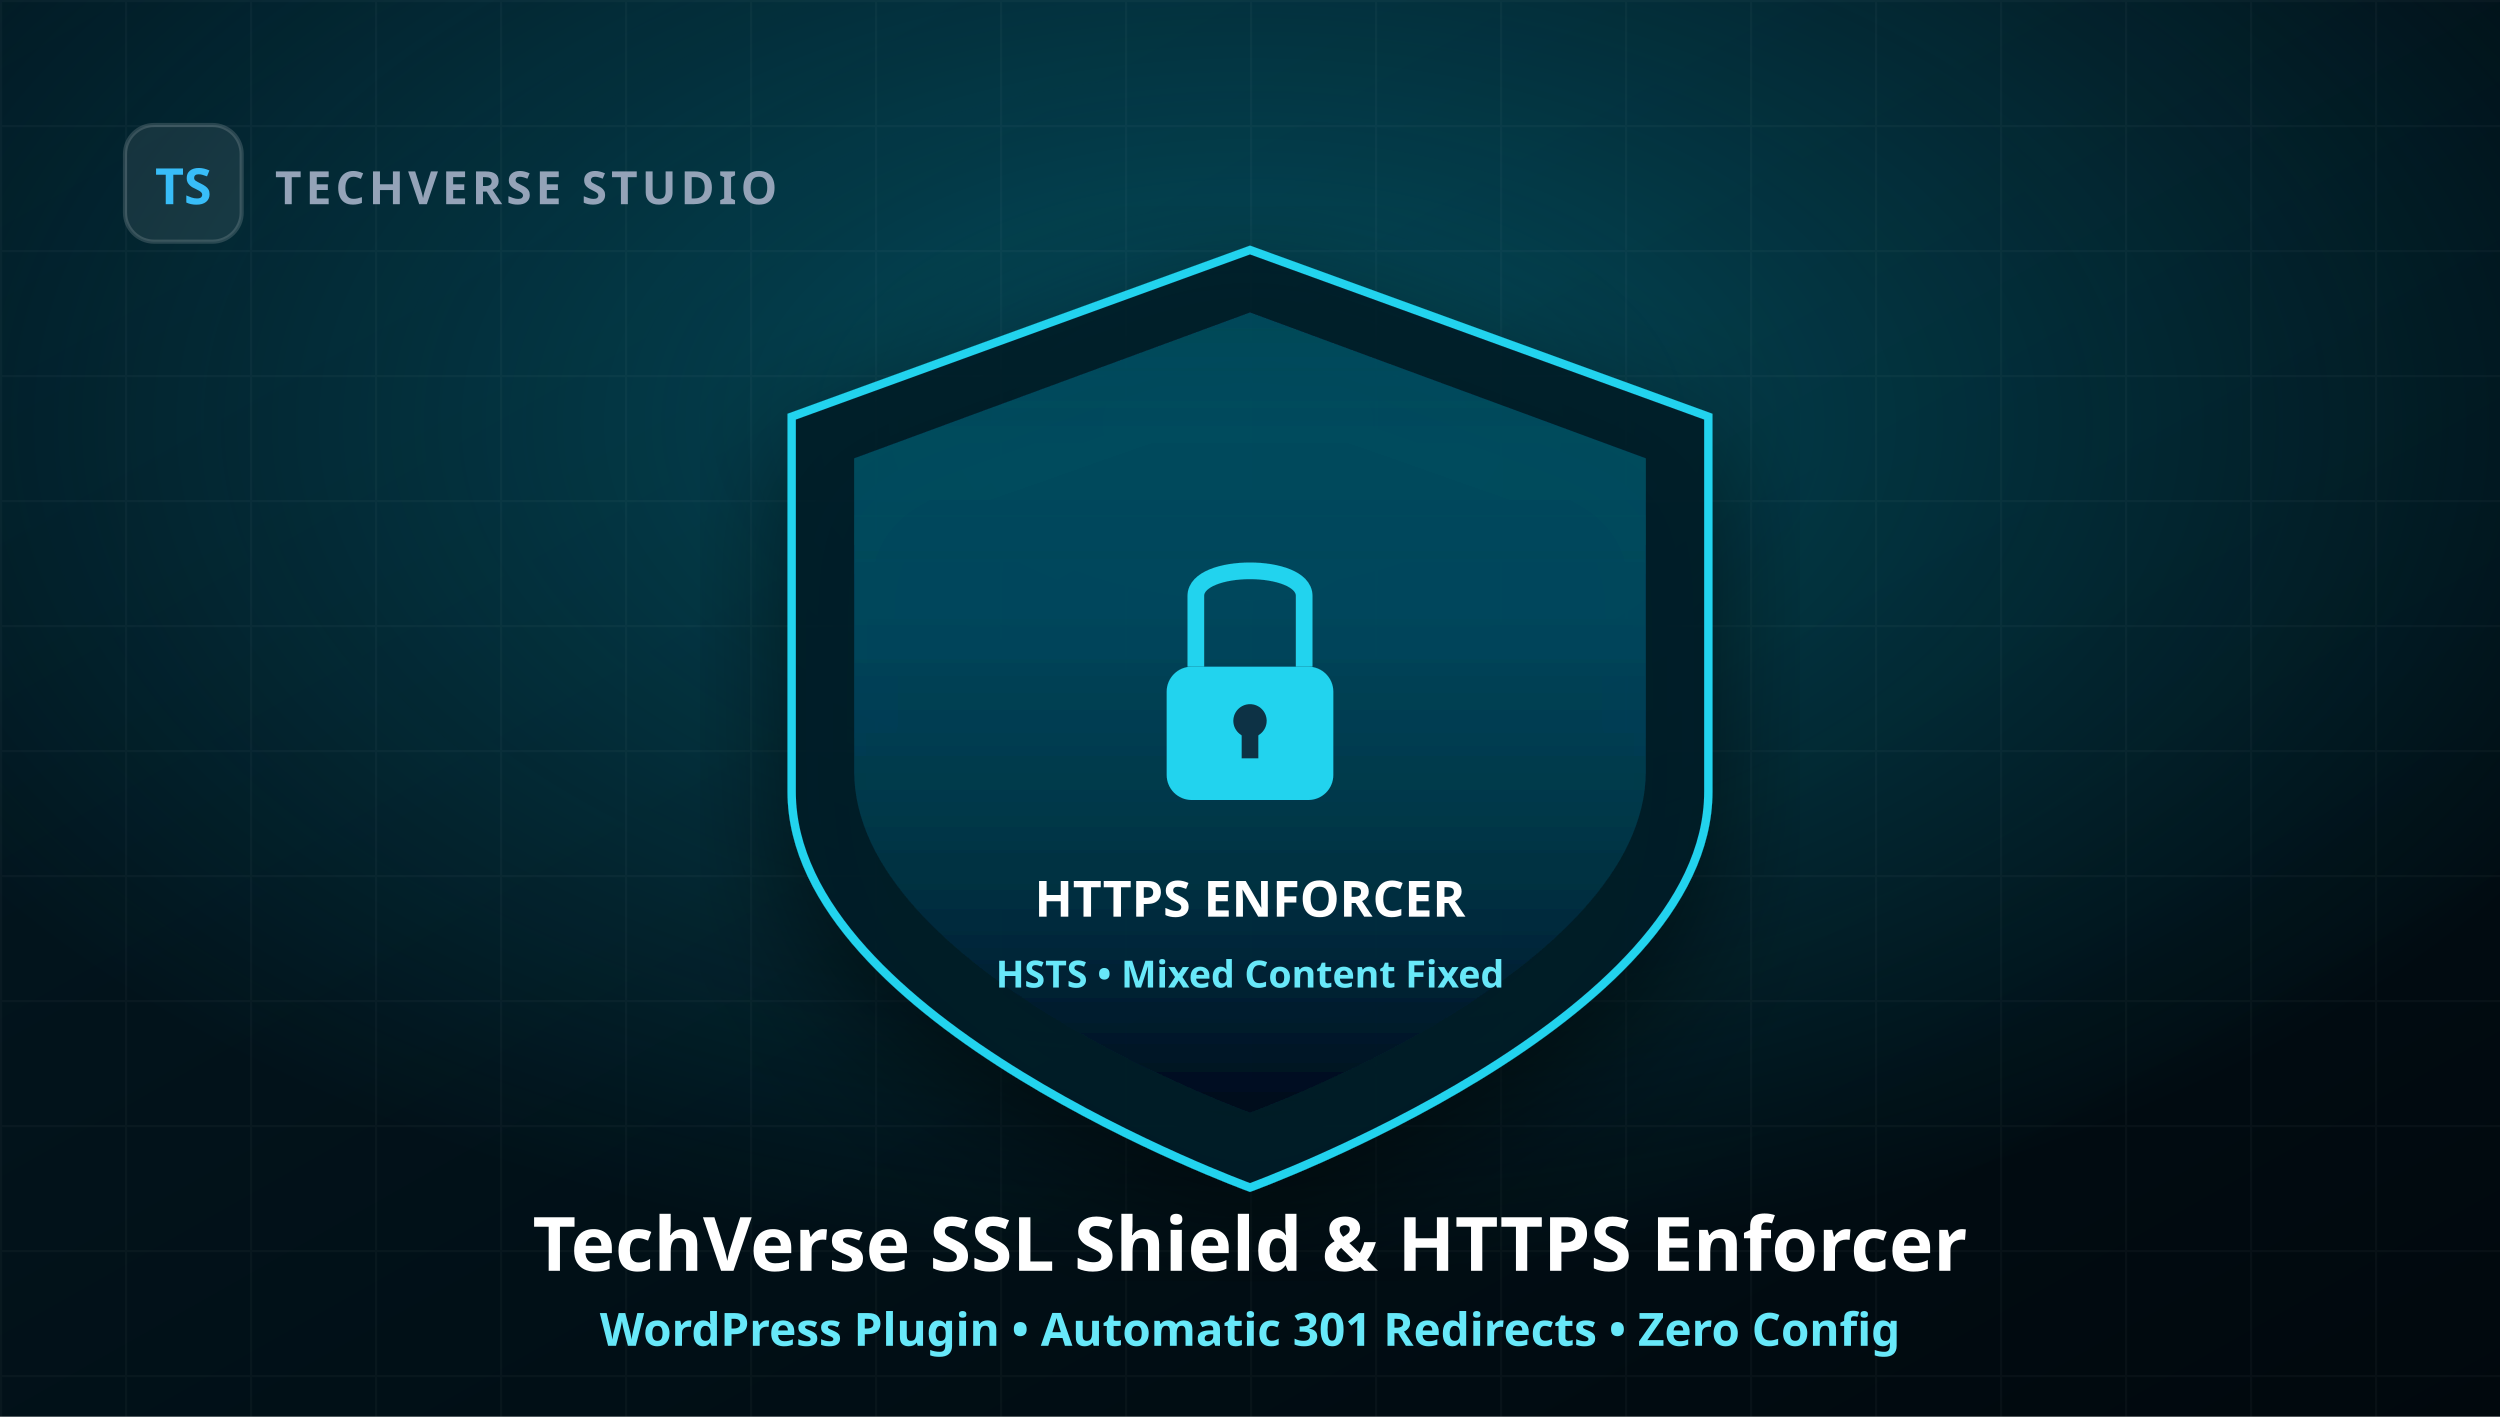
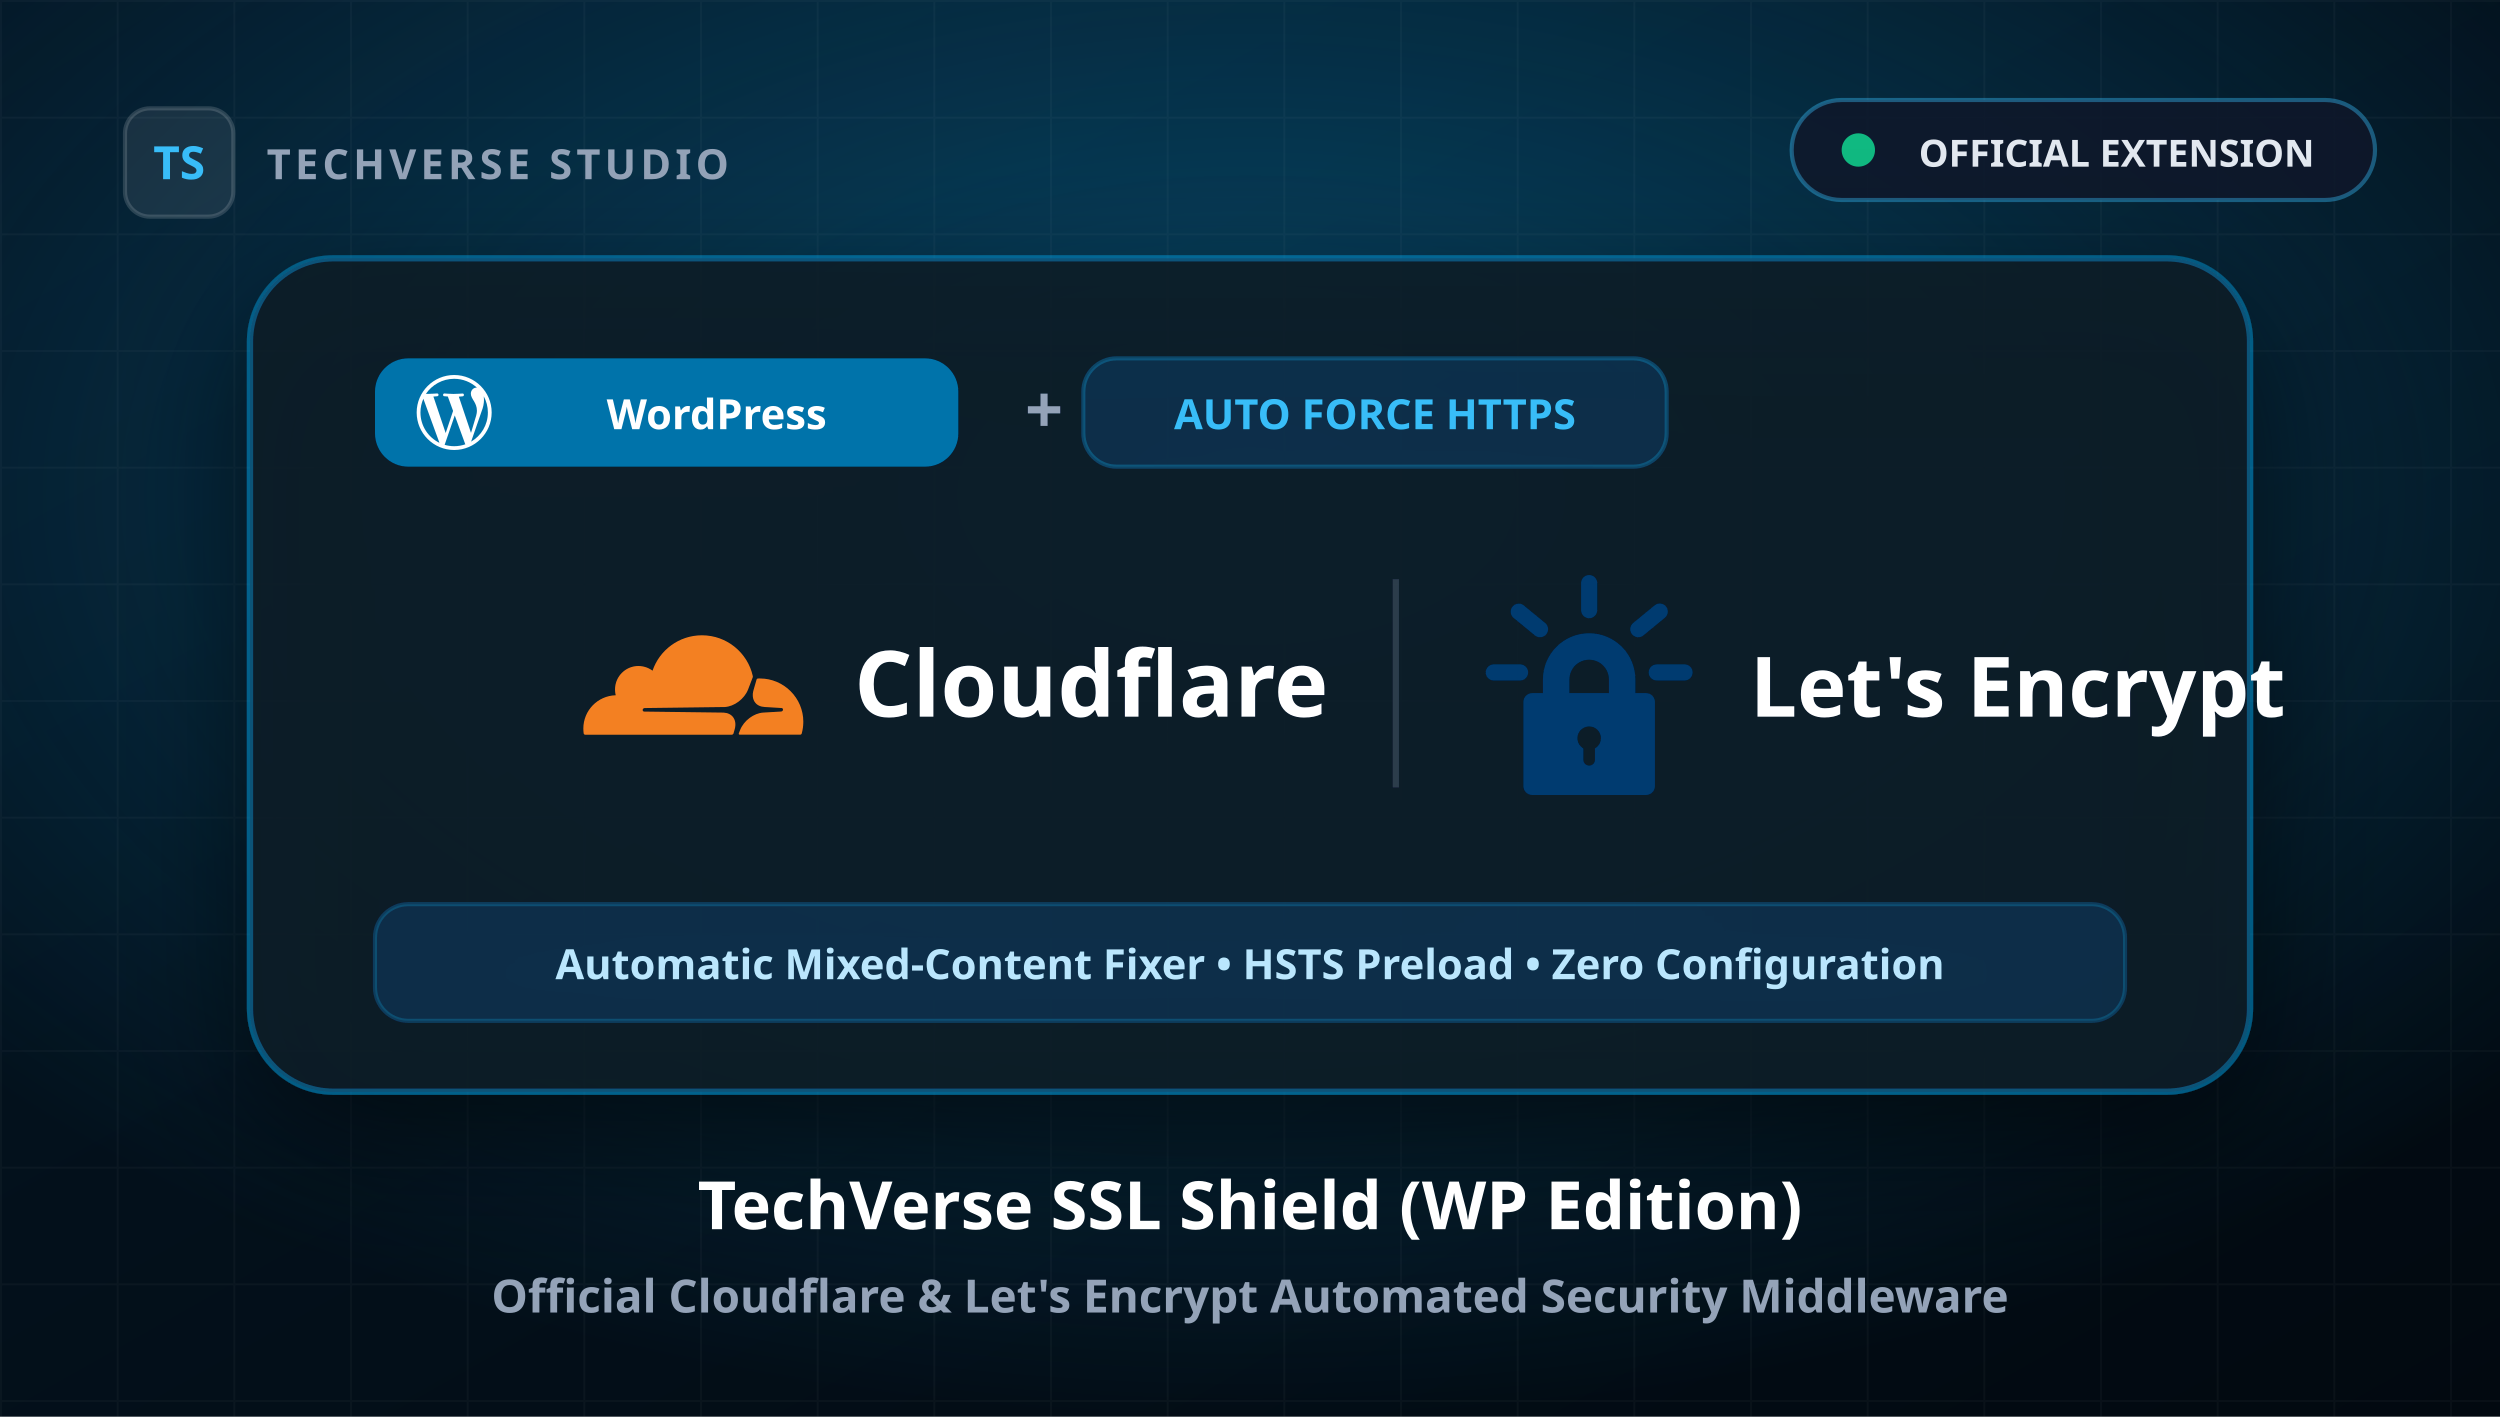
<svg xmlns="http://www.w3.org/2000/svg" viewBox="0 0 600 340" width="100%" height="100%">
  <defs>
-     <linearGradient id="bgGrad" x1="0%" y1="0%" x2="100%" y2="100%">
-       <stop offset="0%" stop-color="#021a24" />
-       <stop offset="100%" stop-color="#01080d" />
+     <linearGradient id="bg_ssl_shield" x1="0%" y1="0%" x2="100%" y2="100%">
+       <stop offset="0%" stop-color="#041624" />
+       <stop offset="100%" stop-color="#020910" />
    </linearGradient>
-     <radialGradient id="glowGrad" cx="50%" cy="30%" r="60%">
-       <stop offset="0%" stop-color="#06b6d4" stop-opacity="0.35" />
-       <stop offset="100%" stop-color="#06b6d4" stop-opacity="0" />
+     <radialGradient id="glow_ssl_shield" cx="50%" cy="35%" r="65%">
+       <stop offset="0%" stop-color="#0ea5e9" stop-opacity="0.38" />
+       <stop offset="100%" stop-color="#0ea5e9" stop-opacity="0" />
    </radialGradient>
-     <pattern id="grid" width="30" height="30" patternUnits="userSpaceOnUse">
-       <path d="M 30 0 L 0 0 0 30" fill="none" stroke="rgba(255,255,255,0.03)" stroke-width="1" />
+     <pattern id="grid_ssl_shield" width="28" height="28" patternUnits="userSpaceOnUse">
+       <path d="M 28 0 L 0 0 0 28" fill="none" stroke="rgba(255,255,255,0.03)" stroke-width="1" />
    </pattern>
-     <filter id="shadow" x="-10%" y="-10%" width="120%" height="120%">
-       <feDropShadow dx="0" dy="12" stdDeviation="16" flood-color="rgba(0,0,0,0.6)" />
+     <filter id="shadow_ssl_shield" x="-20%" y="-20%" width="140%" height="140%">
+       <feDropShadow dx="0" dy="12" stdDeviation="16" flood-color="rgba(0,0,0,0.65)" />
    </filter>
-     <linearGradient id="sslPathGrad" x1="0%" y1="0%" x2="0%" y2="100%">
-       <stop offset="0%" stop-color="#06b6d4" stop-opacity="0.25" />
-       <stop offset="100%" stop-color="#020617" stop-opacity="0.8" />
-     </linearGradient>
  </defs>
-   <rect width="600" height="340" fill="url(#bgGrad)" />
-   <rect width="600" height="340" fill="url(#glowGrad)" />
-   <rect width="600" height="340" fill="url(#grid)" />
-   <g transform="translate(150, 45)" filter="url(#shadow)">
-     <path d="M 150 15 L 260 55 L 260 145 C 260 200, 150 240, 150 240 C 150 240, 40 200, 40 145 L 40 55 Z" fill="rgba(6, 30, 45, 0.9)" stroke="#22d3ee" stroke-width="2" />
-     <path d="M 150 30 L 245 65 L 245 140 C 245 188, 150 222, 150 222 C 150 222, 55 188, 55 140 L 55 65 Z" fill="url(#sslPathGrad)" />
-     <rect x="130" y="115" width="40" height="32" rx="6" fill="#22d3ee" />
-     <path d="M 137 115 L 137 98 C 137 90, 163 90, 163 98 L 163 115" fill="none" stroke="#22d3ee" stroke-width="4" />
-     <circle cx="150" cy="128" r="4" fill="#083344" />
-     <rect x="148" y="128" width="4" height="9" fill="#083344" />
-     <text x="150" y="175" fill="#ffffff" font-family="'Plus Jakarta Sans', sans-serif" font-weight="900" font-size="12" text-anchor="middle">HTTPS ENFORCER</text>
-     <text x="150" y="192" fill="#67e8f9" font-family="sans-serif" font-weight="700" font-size="9" text-anchor="middle">HSTS • Mixed Content Fixed</text>
+   <rect width="600" height="340" fill="url(#bg_ssl_shield)" />
+   <rect width="600" height="340" fill="url(#glow_ssl_shield)" />
+   <rect width="600" height="340" fill="url(#grid_ssl_shield)" />
+   <g transform="translate(30, 26)">
+     <rect width="26" height="26" rx="6" fill="rgba(255,255,255,0.08)" stroke="rgba(255,255,255,0.15)" stroke-width="1" />
+     <text x="13" y="17" fill="#38bdf8" font-family="'Plus Jakarta Sans', sans-serif" font-weight="900" font-size="11" text-anchor="middle">TS</text>
+     <text x="34" y="17" fill="#94a3b8" font-family="'Plus Jakarta Sans', sans-serif" font-weight="800" font-size="10" letter-spacing="1">TECHVERSE STUDIO</text>
  </g>
-   <g transform="translate(300, 305)" text-anchor="middle">
-     <text x="0" y="0" fill="#ffffff" font-family="'Plus Jakarta Sans', sans-serif" font-weight="900" font-size="18">TechVerse SSL Shield &amp; HTTPS Enforcer</text>
-     <text x="0" y="18" fill="#67e8f9" font-family="'Plus Jakarta Sans', sans-serif" font-weight="700" font-size="11">WordPress Plugin • Automatic 301 Redirects • Zero Config</text>
+   <g transform="translate(430, 24)">
+     <rect width="140" height="24" rx="12" fill="rgba(15, 23, 42, 0.85)" stroke="rgba(56, 189, 248, 0.4)" stroke-width="1" />
+     <circle cx="16" cy="12" r="4" fill="#10b981" />
+     <text x="78" y="16" fill="#e2e8f0" font-family="sans-serif" font-weight="800" font-size="9" text-anchor="middle">OFFICIAL EXTENSION</text>
  </g>
-   <g transform="translate(30, 30)">
-     <rect width="28" height="28" rx="7" fill="rgba(255,255,255,0.08)" stroke="rgba(255,255,255,0.15)" stroke-width="1" />
-     <text x="14" y="19" fill="#38bdf8" font-family="'Plus Jakarta Sans', sans-serif" font-weight="900" font-size="12" text-anchor="middle">TS</text>
-     <text x="36" y="19" fill="#94a3b8" font-family="'Plus Jakarta Sans', sans-serif" font-weight="700" font-size="11" letter-spacing="1">TECHVERSE STUDIO</text>
+   <g transform="translate(60, 62)" filter="url(#shadow_ssl_shield)">
+     <rect width="480" height="200" rx="20" fill="rgba(8, 26, 44, 0.9)" stroke="rgba(14, 165, 233, 0.4)" stroke-width="1.5" />
+     <g transform="translate(30, 24)">
+       <rect width="140" height="26" rx="8" fill="#0073aa" />
+       <g transform="translate(10, 4) scale(0.75)" fill="#ffffff">
+         <path d="M21.469 6.825c.84 1.537 1.318 3.3 1.318 5.175 0 3.979-2.156 7.456-5.363 9.325l3.295-9.527c.615-1.54.82-2.771.82-3.864 0-.405-.026-.78-.07-1.11m-7.981.105c.647-.03 1.232-.105 1.232-.105.582-.075.514-.93-.067-.899 0 0-1.755.135-2.88.135-1.064 0-2.85-.15-2.85-.15-.585-.03-.661.855-.075.885 0 0 .54.061 1.125.09l1.68 4.605-2.37 7.08L5.354 6.9c.649-.03 1.234-.1 1.234-.1.585-.075.516-.93-.065-.896 0 0-1.746.138-2.874.138-.2 0-.438-.008-.69-.015C4.911 3.15 8.235 1.215 12 1.215c2.809 0 5.365 1.072 7.286 2.833-.046-.003-.091-.009-.141-.009-1.06 0-1.812.923-1.812 1.914 0 .89.513 1.643 1.06 2.531.411.72.89 1.643.89 2.977 0 .915-.354 1.994-.821 3.479l-1.075 3.585-3.9-11.61.001.014zM12 22.784c-1.059 0-2.081-.153-3.048-.437l3.237-9.406 3.315 9.087c.024.053.05.101.078.149-1.12.393-2.325.609-3.582.609M1.211 12c0-1.564.336-3.05.935-4.39L7.29 21.709C3.694 19.96 1.212 16.271 1.211 12M12 0C5.385 0 0 5.385 0 12s5.385 12 12 12 12-5.385 12-12S18.615 0 12 0" />
+       </g>
+       <text x="82" y="17" fill="#ffffff" font-family="'Plus Jakarta Sans', sans-serif" font-weight="800" font-size="10" text-anchor="middle">WordPress</text>
+       <text x="156" y="18" fill="#94a3b8" font-family="sans-serif" font-weight="900" font-size="16">+</text>
+       <rect x="170" y="0" width="140" height="26" rx="8" fill="rgba(14, 165, 233, 0.15)" stroke="rgba(14, 165, 233, 0.3)" stroke-width="1" />
+       <text x="240" y="17" fill="#38bdf8" font-family="'Plus Jakarta Sans', sans-serif" font-weight="800" font-size="10" text-anchor="middle">AUTO FORCE HTTPS</text>
+     </g>
+     <g transform="translate(80, 72)">
+       <g transform="translate(0, 0)">
+         <g transform="translate(0, 4) scale(2.2)" fill="#f38020">
+           <path d="M16.509 16.845c.147-.507.091-.971-.155-1.315-.225-.316-.605-.499-1.062-.52l-8.659-.112a.156.156 0 0 1-.133-.071c-.028-.042-.035-.099-.021-.155.028-.084.112-.148.204-.156l8.736-.112c1.035-.049 2.16-.887 2.554-1.914l.499-1.301c.021-.056.029-.113.015-.168-.562-2.546-2.835-4.445-5.55-4.445-2.504 0-4.628 1.618-5.388 3.861-.493-.366-1.119-.562-1.794-.499-1.203.119-2.167 1.083-2.286 2.286-.028.31-.007.613.064.894C1.568 13.171 0 14.775 0 16.752c0 .175.014.351.035.527.014.083.084.147.169.147h15.981c.091 0 .176-.065.203-.155l.12-.427zm2.757-5.563c-.077 0-.161 0-.238.011-.057 0-.105.042-.127.098l-.338 1.174c-.147.507-.092.971.154 1.316.226.316.606.498 1.062.519l1.844.113c.056 0 .105.026.133.07.028.043.035.107.021.156-.028.084-.113.148-.204.155l-1.921.112c-1.041.049-2.158.887-2.553 1.914l-.141.358c-.028.071.021.142.099.142h6.598c.077 0 .147-.049.169-.126.112-.408.176-.837.176-1.28 0-2.603-2.125-4.727-4.734-4.727" />
+         </g>
+         <text x="65" y="38" fill="#ffffff" font-family="'Plus Jakarta Sans', sans-serif" font-weight="900" font-size="22">Cloudflare</text>
+       </g>
+       <line x1="195" y1="5" x2="195" y2="55" stroke="rgba(255,255,255,0.15)" stroke-width="1.5" />
+       <g transform="translate(215, 0)">
+         <g transform="translate(0, 4) scale(2.2)" fill="#003a70">
+           <path d="M11.991 0a.883.883 0 00-.872.817v3.021A.883.883 0 0012 4.721a.883.883 0 00.88-.88V.817a.883.883 0 00-.889-.817zm7.705 3.109a.88.88 0 00-.521.174l-2.374 1.948a.88.88 0 00.559 1.562.879.879 0 00.559-.2l2.371-1.951a.88.88 0 00-.594-1.534zm-15.376.013a.883.883 0 00-.611 1.521l2.37 1.951a.876.876 0 00.561.2v-.002a.88.88 0 00.56-1.56L4.828 3.283a.883.883 0 00-.508-.161zm7.66 3.228a5.046 5.046 0 00-5.026 5.045v1.488H5.787a.967.967 0 00-.965.964v9.189a.967.967 0 00.965.964H18.213a.967.967 0 00.964-.964v-9.191a.967.967 0 00-.964-.962h-1.168v-1.488a5.046 5.046 0 00-5.065-5.045zm.013 2.893a2.152 2.152 0 012.159 2.152v1.488H9.847v-1.488a2.152 2.152 0 012.145-2.152zm7.381.503a.883.883 0 10.07 1.763h3.027a.883.883 0 000-1.761H19.444a.883.883 0 00-.07-.002zm-17.844.002a.883.883 0 000 1.761h2.998a.883.883 0 000-1.761zm10.46 6.775a1.279 1.279 0 01.641 2.393v1.245a.63.63 0 01-1.26 0v-1.245a1.279 1.279 0 01.619-2.393z" />
+         </g>
+         <text x="65" y="38" fill="#ffffff" font-family="'Plus Jakarta Sans', sans-serif" font-weight="900" font-size="20">Let's Encrypt</text>
+       </g>
+     </g>
+     <g transform="translate(30, 155)">
+       <rect width="420" height="28" rx="8" fill="rgba(14, 165, 233, 0.15)" stroke="rgba(14, 165, 233, 0.25)" stroke-width="1" />
+       <text x="210" y="18" fill="#bae6fd" font-family="'Plus Jakarta Sans', sans-serif" font-weight="700" font-size="10" text-anchor="middle">
+           Automatic Mixed-Content Fixer • HSTS Preload • Zero Configuration
+         </text>
+     </g>
  </g>
+   <text x="300" y="295" fill="#ffffff" font-family="'Plus Jakarta Sans', sans-serif" font-weight="900" font-size="16" text-anchor="middle">
+       TechVerse SSL Shield (WP Edition)
+     </text>
+   <text x="300" y="315" fill="#94a3b8" font-family="'Plus Jakarta Sans', sans-serif" font-weight="700" font-size="11" text-anchor="middle">
+       Official Cloudflare &amp; Let's Encrypt Automated Security Middleware
+     </text>
</svg>
